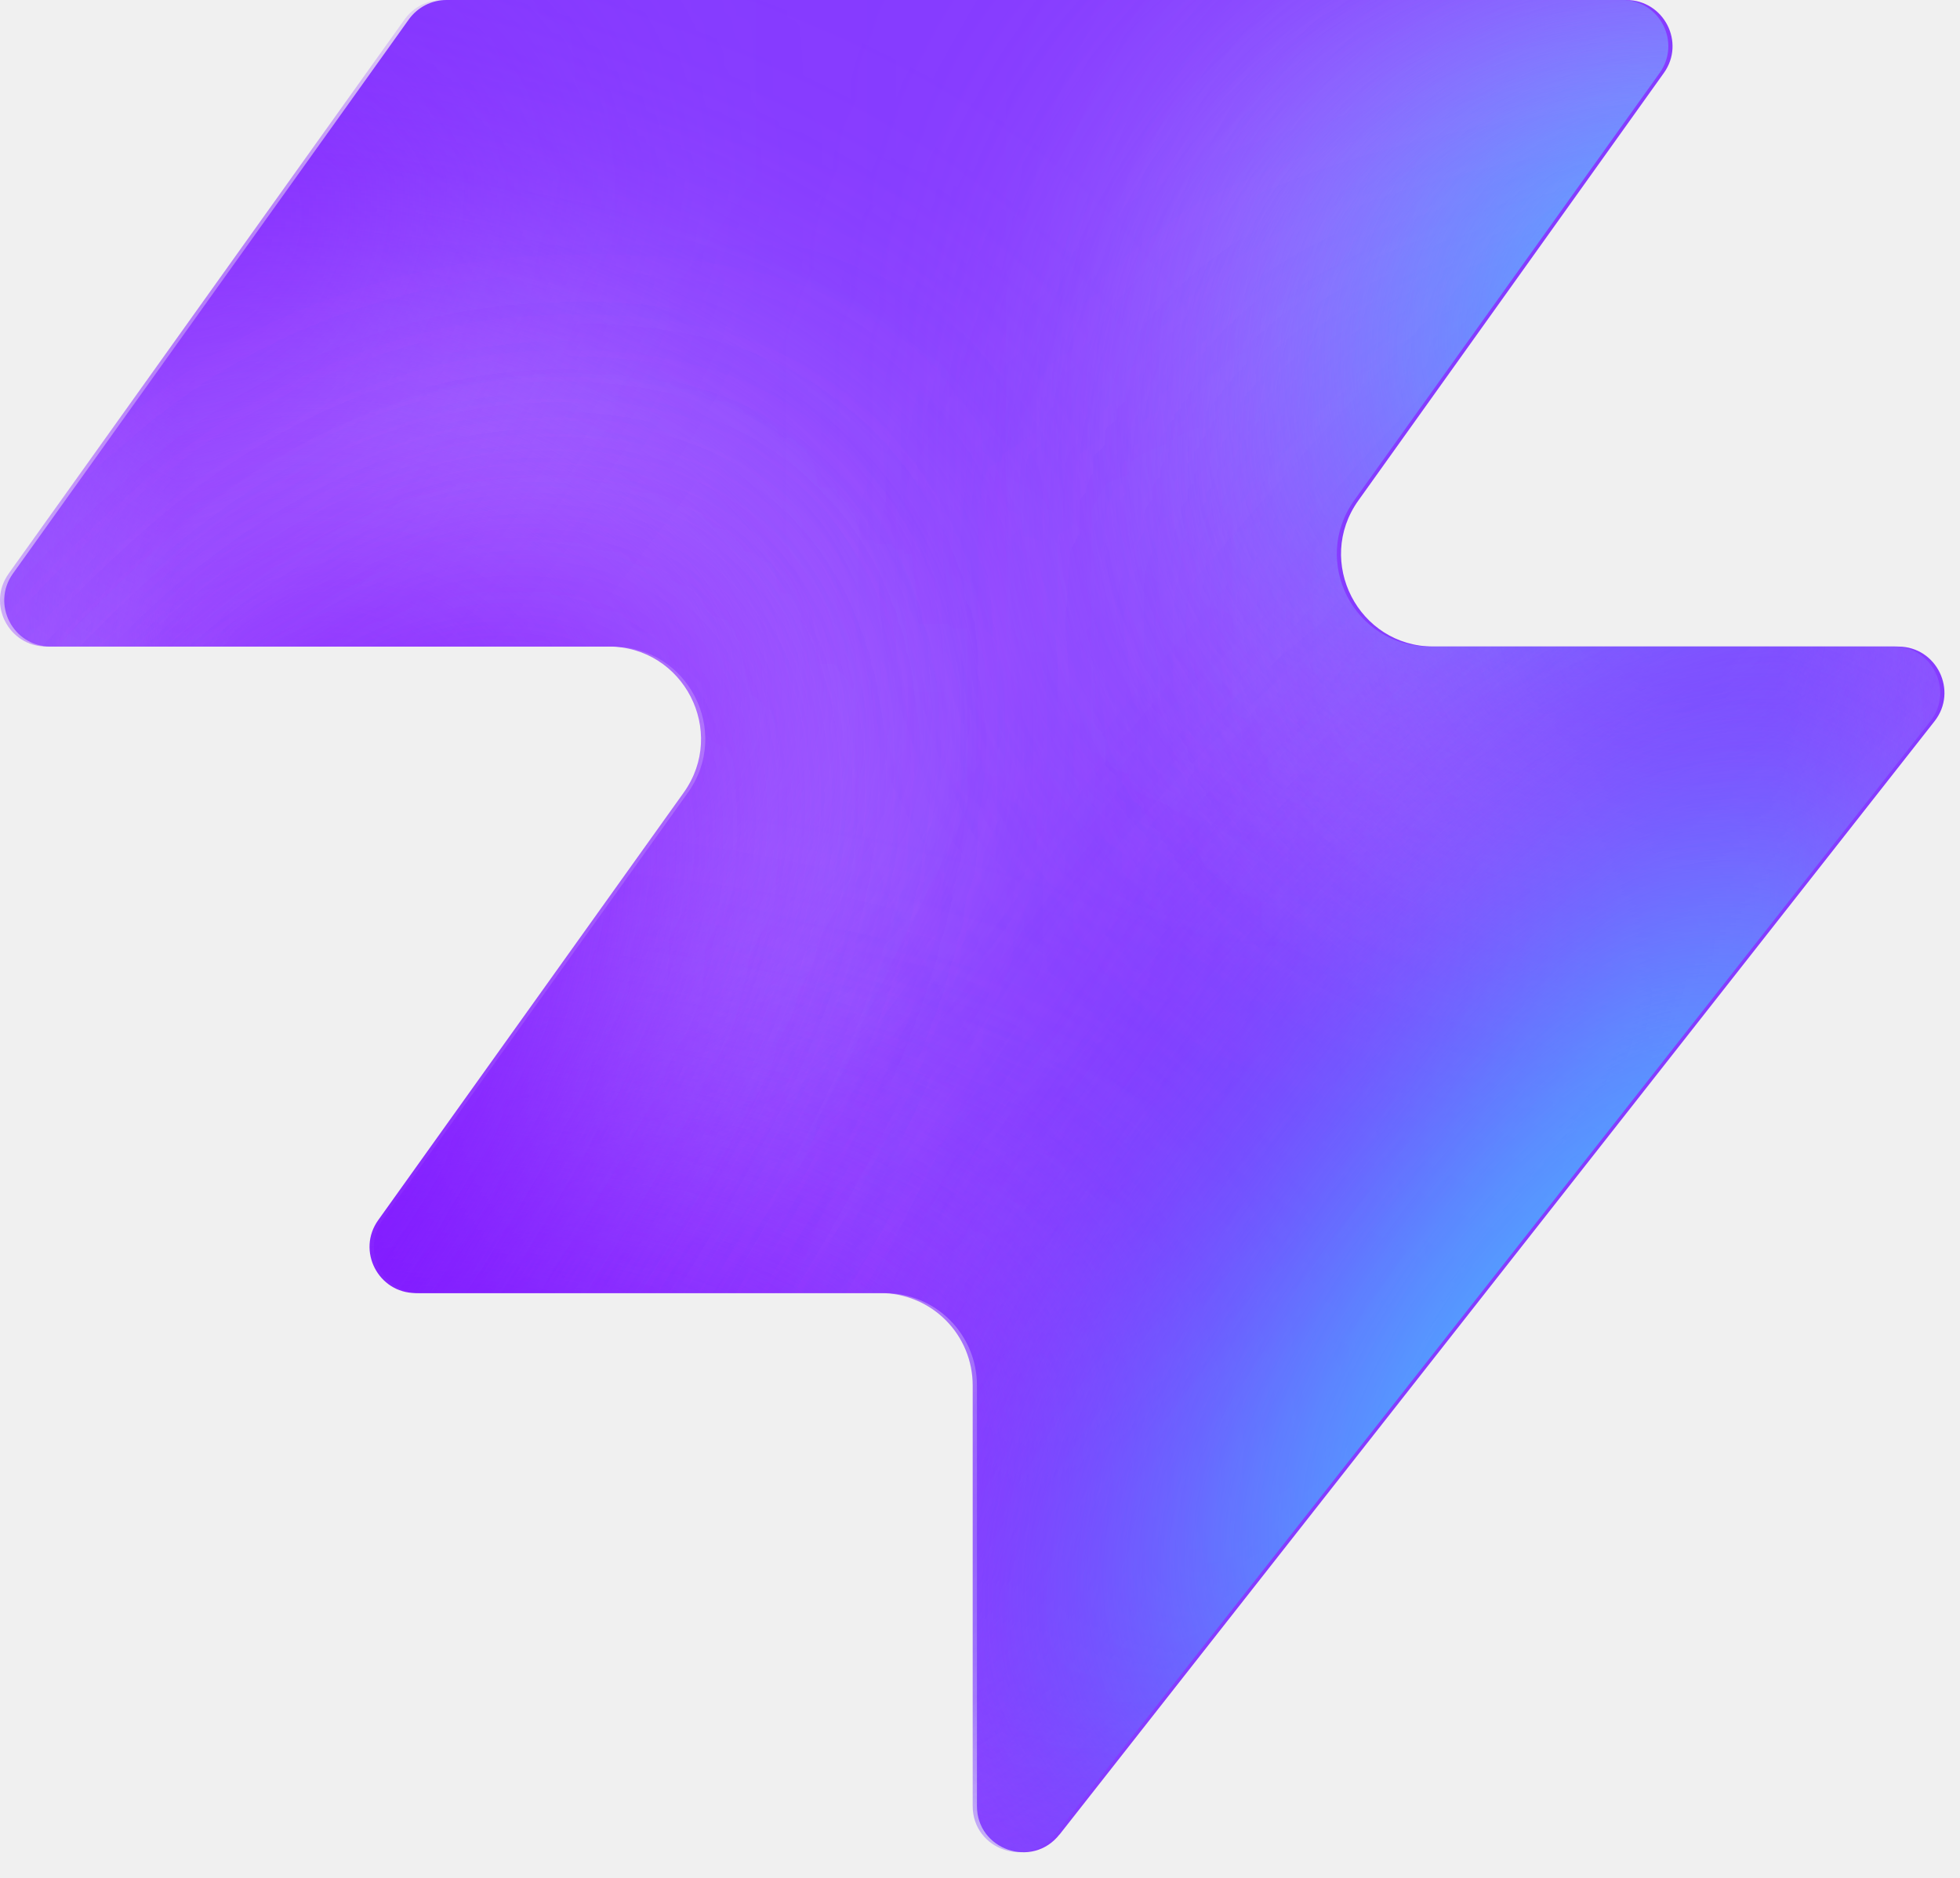
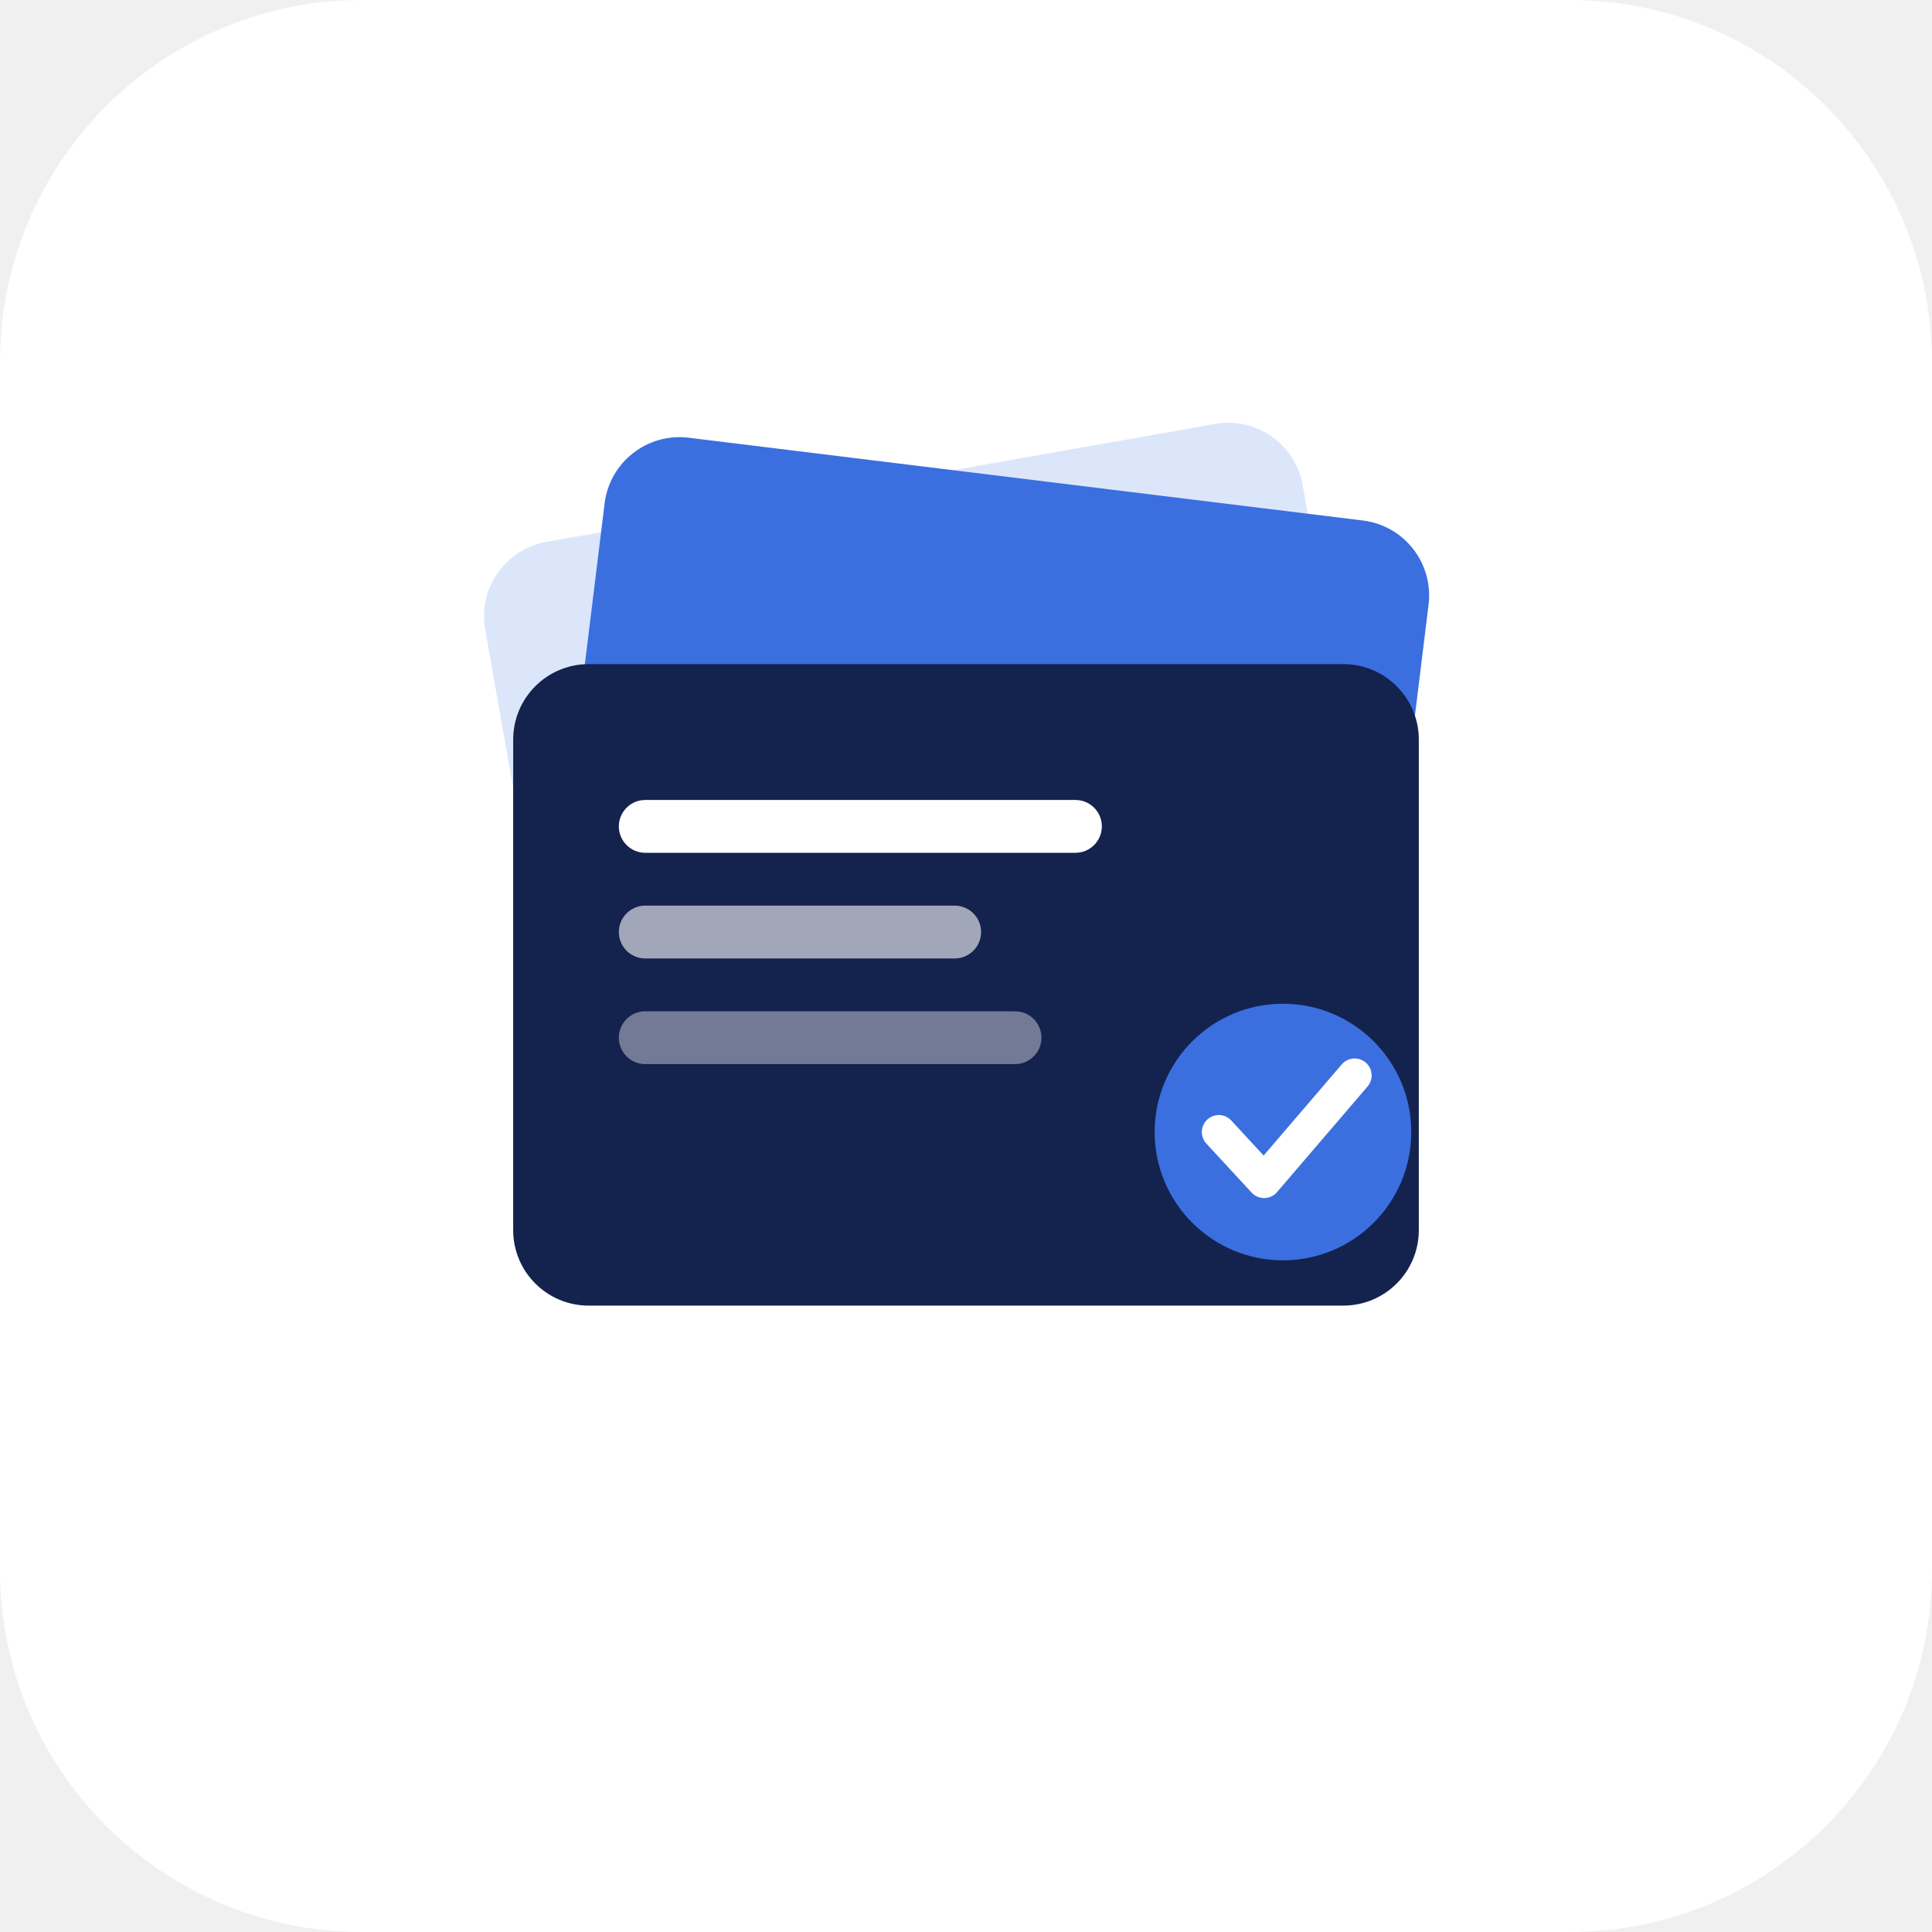
- <svg xmlns="http://www.w3.org/2000/svg" width="48" height="46" fill="none" viewBox="0 0 48 46">
-   <path fill="#863bff" d="M25.946 44.938c-.664.845-2.021.375-2.021-.698V33.937a2.26 2.26 0 0 0-2.262-2.262H10.287c-.92 0-1.456-1.04-.92-1.788l7.48-10.471c1.07-1.497 0-3.578-1.842-3.578H1.237c-.92 0-1.456-1.04-.92-1.788L10.013.474c.214-.297.556-.474.92-.474h28.894c.92 0 1.456 1.04.92 1.788l-7.48 10.471c-1.07 1.498 0 3.579 1.842 3.579h11.377c.943 0 1.473 1.088.89 1.83L25.947 44.94z" style="fill:#863bff;fill:color(display-p3 .525 .23 1);fill-opacity:1" />
-   <mask id="a" width="48" height="46" x="0" y="0" maskUnits="userSpaceOnUse" style="mask-type:alpha">
-     <path fill="#000" d="M25.842 44.938c-.664.844-2.021.375-2.021-.698V33.937a2.26 2.26 0 0 0-2.262-2.262H10.183c-.92 0-1.456-1.04-.92-1.788l7.48-10.471c1.07-1.498 0-3.579-1.842-3.579H1.133c-.92 0-1.456-1.04-.92-1.787L9.91.473c.214-.297.556-.474.92-.474h28.894c.92 0 1.456 1.04.92 1.788l-7.48 10.471c-1.07 1.498 0 3.578 1.842 3.578h11.377c.943 0 1.473 1.088.89 1.832L25.843 44.94z" style="fill:#000;fill-opacity:1" />
-   </mask>
-   <g mask="url(#a)">
-     <g filter="url(#b)">
-       <ellipse cx="5.508" cy="14.704" fill="#ede6ff" rx="5.508" ry="14.704" style="fill:#ede6ff;fill:color(display-p3 .927 .903 1);fill-opacity:1" transform="matrix(.00324 1 1 -.00324 -4.47 31.516)" />
-     </g>
-     <g filter="url(#c)">
-       <ellipse cx="10.399" cy="29.851" fill="#ede6ff" rx="10.399" ry="29.851" style="fill:#ede6ff;fill:color(display-p3 .927 .903 1);fill-opacity:1" transform="matrix(.00324 1 1 -.00324 -39.328 7.883)" />
-     </g>
-     <g filter="url(#d)">
-       <ellipse cx="5.508" cy="30.487" fill="#7e14ff" rx="5.508" ry="30.487" style="fill:#7e14ff;fill:color(display-p3 .492 .077 1);fill-opacity:1" transform="rotate(89.814 -25.913 -14.639)scale(1 -1)" />
-     </g>
-     <g filter="url(#e)">
-       <ellipse cx="5.508" cy="30.599" fill="#7e14ff" rx="5.508" ry="30.599" style="fill:#7e14ff;fill:color(display-p3 .492 .077 1);fill-opacity:1" transform="rotate(89.814 -32.644 -3.334)scale(1 -1)" />
-     </g>
-     <g filter="url(#f)">
-       <ellipse cx="5.508" cy="30.599" fill="#7e14ff" rx="5.508" ry="30.599" style="fill:#7e14ff;fill:color(display-p3 .492 .077 1);fill-opacity:1" transform="matrix(.00324 1 1 -.00324 -34.34 30.47)" />
-     </g>
-     <g filter="url(#g)">
-       <ellipse cx="14.072" cy="22.078" fill="#ede6ff" rx="14.072" ry="22.078" style="fill:#ede6ff;fill:color(display-p3 .927 .903 1);fill-opacity:1" transform="rotate(93.35 24.506 48.493)scale(-1 1)" />
-     </g>
-     <g filter="url(#h)">
-       <ellipse cx="3.47" cy="21.501" fill="#7e14ff" rx="3.47" ry="21.501" style="fill:#7e14ff;fill:color(display-p3 .492 .077 1);fill-opacity:1" transform="rotate(89.009 28.708 47.59)scale(-1 1)" />
-     </g>
-     <g filter="url(#i)">
-       <ellipse cx="3.47" cy="21.501" fill="#7e14ff" rx="3.47" ry="21.501" style="fill:#7e14ff;fill:color(display-p3 .492 .077 1);fill-opacity:1" transform="rotate(89.009 28.708 47.59)scale(-1 1)" />
-     </g>
-     <g filter="url(#j)">
-       <ellipse cx=".387" cy="8.972" fill="#7e14ff" rx="4.407" ry="29.108" style="fill:#7e14ff;fill:color(display-p3 .492 .077 1);fill-opacity:1" transform="rotate(39.51 .387 8.972)" />
-     </g>
-     <g filter="url(#k)">
-       <ellipse cx="47.523" cy="-6.092" fill="#7e14ff" rx="4.407" ry="29.108" style="fill:#7e14ff;fill:color(display-p3 .492 .077 1);fill-opacity:1" transform="rotate(37.892 47.523 -6.092)" />
-     </g>
-     <g filter="url(#l)">
-       <ellipse cx="41.412" cy="6.333" fill="#47bfff" rx="5.971" ry="9.665" style="fill:#47bfff;fill:color(display-p3 .28 .748 1);fill-opacity:1" transform="rotate(37.892 41.412 6.333)" />
-     </g>
-     <g filter="url(#m)">
-       <ellipse cx="-1.879" cy="38.332" fill="#7e14ff" rx="4.407" ry="29.108" style="fill:#7e14ff;fill:color(display-p3 .492 .077 1);fill-opacity:1" transform="rotate(37.892 -1.88 38.332)" />
-     </g>
-     <g filter="url(#n)">
-       <ellipse cx="-1.879" cy="38.332" fill="#7e14ff" rx="4.407" ry="29.108" style="fill:#7e14ff;fill:color(display-p3 .492 .077 1);fill-opacity:1" transform="rotate(37.892 -1.88 38.332)" />
-     </g>
-     <g filter="url(#o)">
-       <ellipse cx="35.651" cy="29.907" fill="#7e14ff" rx="4.407" ry="29.108" style="fill:#7e14ff;fill:color(display-p3 .492 .077 1);fill-opacity:1" transform="rotate(37.892 35.651 29.907)" />
-     </g>
-     <g filter="url(#p)">
-       <ellipse cx="38.418" cy="32.4" fill="#47bfff" rx="5.971" ry="15.297" style="fill:#47bfff;fill:color(display-p3 .28 .748 1);fill-opacity:1" transform="rotate(37.892 38.418 32.4)" />
-     </g>
+ <svg xmlns="http://www.w3.org/2000/svg" viewBox="0 0 512 512">
+   <defs>
+     <style>
+       .navy{fill:#14224E;}
+       .blue{fill:#3B6FE0;}
+       .pale{fill:#DCE6FB;}
+       .white{fill:#FFFFFF;}
+     </style>
+   </defs>
+   <rect width="512" height="512" rx="96" fill="#FFFFFF" />
+   <g transform="rotate(-10 256 256)">
+     <rect x="146" y="126" width="220" height="160" rx="20" class="pale" />
  </g>
-   <defs>
-     <filter id="b" width="60.045" height="41.654" x="-19.77" y="16.149" color-interpolation-filters="sRGB" filterUnits="userSpaceOnUse">
-       <feFlood flood-opacity="0" result="BackgroundImageFix" />
-       <feBlend in="SourceGraphic" in2="BackgroundImageFix" result="shape" />
-       <feGaussianBlur result="effect1_foregroundBlur_2002_17158" stdDeviation="7.659" />
-     </filter>
-     <filter id="c" width="90.34" height="51.437" x="-54.613" y="-7.533" color-interpolation-filters="sRGB" filterUnits="userSpaceOnUse">
-       <feFlood flood-opacity="0" result="BackgroundImageFix" />
-       <feBlend in="SourceGraphic" in2="BackgroundImageFix" result="shape" />
-       <feGaussianBlur result="effect1_foregroundBlur_2002_17158" stdDeviation="7.659" />
-     </filter>
-     <filter id="d" width="79.355" height="29.4" x="-49.64" y="2.03" color-interpolation-filters="sRGB" filterUnits="userSpaceOnUse">
-       <feFlood flood-opacity="0" result="BackgroundImageFix" />
-       <feBlend in="SourceGraphic" in2="BackgroundImageFix" result="shape" />
-       <feGaussianBlur result="effect1_foregroundBlur_2002_17158" stdDeviation="4.596" />
-     </filter>
-     <filter id="e" width="79.579" height="29.4" x="-45.045" y="20.029" color-interpolation-filters="sRGB" filterUnits="userSpaceOnUse">
-       <feFlood flood-opacity="0" result="BackgroundImageFix" />
-       <feBlend in="SourceGraphic" in2="BackgroundImageFix" result="shape" />
-       <feGaussianBlur result="effect1_foregroundBlur_2002_17158" stdDeviation="4.596" />
-     </filter>
-     <filter id="f" width="79.579" height="29.4" x="-43.513" y="21.178" color-interpolation-filters="sRGB" filterUnits="userSpaceOnUse">
-       <feFlood flood-opacity="0" result="BackgroundImageFix" />
-       <feBlend in="SourceGraphic" in2="BackgroundImageFix" result="shape" />
-       <feGaussianBlur result="effect1_foregroundBlur_2002_17158" stdDeviation="4.596" />
-     </filter>
-     <filter id="g" width="74.749" height="58.852" x="15.756" y="-17.901" color-interpolation-filters="sRGB" filterUnits="userSpaceOnUse">
-       <feFlood flood-opacity="0" result="BackgroundImageFix" />
-       <feBlend in="SourceGraphic" in2="BackgroundImageFix" result="shape" />
-       <feGaussianBlur result="effect1_foregroundBlur_2002_17158" stdDeviation="7.659" />
-     </filter>
-     <filter id="h" width="61.377" height="25.362" x="23.548" y="2.284" color-interpolation-filters="sRGB" filterUnits="userSpaceOnUse">
-       <feFlood flood-opacity="0" result="BackgroundImageFix" />
-       <feBlend in="SourceGraphic" in2="BackgroundImageFix" result="shape" />
-       <feGaussianBlur result="effect1_foregroundBlur_2002_17158" stdDeviation="4.596" />
-     </filter>
-     <filter id="i" width="61.377" height="25.362" x="23.548" y="2.284" color-interpolation-filters="sRGB" filterUnits="userSpaceOnUse">
-       <feFlood flood-opacity="0" result="BackgroundImageFix" />
-       <feBlend in="SourceGraphic" in2="BackgroundImageFix" result="shape" />
-       <feGaussianBlur result="effect1_foregroundBlur_2002_17158" stdDeviation="4.596" />
-     </filter>
-     <filter id="j" width="56.045" height="63.649" x="-27.636" y="-22.853" color-interpolation-filters="sRGB" filterUnits="userSpaceOnUse">
-       <feFlood flood-opacity="0" result="BackgroundImageFix" />
-       <feBlend in="SourceGraphic" in2="BackgroundImageFix" result="shape" />
-       <feGaussianBlur result="effect1_foregroundBlur_2002_17158" stdDeviation="4.596" />
-     </filter>
-     <filter id="k" width="54.814" height="64.646" x="20.116" y="-38.415" color-interpolation-filters="sRGB" filterUnits="userSpaceOnUse">
-       <feFlood flood-opacity="0" result="BackgroundImageFix" />
-       <feBlend in="SourceGraphic" in2="BackgroundImageFix" result="shape" />
-       <feGaussianBlur result="effect1_foregroundBlur_2002_17158" stdDeviation="4.596" />
-     </filter>
-     <filter id="l" width="33.541" height="35.313" x="24.641" y="-11.323" color-interpolation-filters="sRGB" filterUnits="userSpaceOnUse">
-       <feFlood flood-opacity="0" result="BackgroundImageFix" />
-       <feBlend in="SourceGraphic" in2="BackgroundImageFix" result="shape" />
-       <feGaussianBlur result="effect1_foregroundBlur_2002_17158" stdDeviation="4.596" />
-     </filter>
-     <filter id="m" width="54.814" height="64.646" x="-29.286" y="6.009" color-interpolation-filters="sRGB" filterUnits="userSpaceOnUse">
-       <feFlood flood-opacity="0" result="BackgroundImageFix" />
-       <feBlend in="SourceGraphic" in2="BackgroundImageFix" result="shape" />
-       <feGaussianBlur result="effect1_foregroundBlur_2002_17158" stdDeviation="4.596" />
-     </filter>
-     <filter id="n" width="54.814" height="64.646" x="-29.286" y="6.009" color-interpolation-filters="sRGB" filterUnits="userSpaceOnUse">
-       <feFlood flood-opacity="0" result="BackgroundImageFix" />
-       <feBlend in="SourceGraphic" in2="BackgroundImageFix" result="shape" />
-       <feGaussianBlur result="effect1_foregroundBlur_2002_17158" stdDeviation="4.596" />
-     </filter>
-     <filter id="o" width="54.814" height="64.646" x="8.244" y="-2.416" color-interpolation-filters="sRGB" filterUnits="userSpaceOnUse">
-       <feFlood flood-opacity="0" result="BackgroundImageFix" />
-       <feBlend in="SourceGraphic" in2="BackgroundImageFix" result="shape" />
-       <feGaussianBlur result="effect1_foregroundBlur_2002_17158" stdDeviation="4.596" />
-     </filter>
-     <filter id="p" width="39.409" height="43.623" x="18.713" y="10.588" color-interpolation-filters="sRGB" filterUnits="userSpaceOnUse">
-       <feFlood flood-opacity="0" result="BackgroundImageFix" />
-       <feBlend in="SourceGraphic" in2="BackgroundImageFix" result="shape" />
-       <feGaussianBlur result="effect1_foregroundBlur_2002_17158" stdDeviation="4.596" />
-     </filter>
-   </defs>
+   <g transform="rotate(7 256 256)">
+     <rect x="146" y="126" width="220" height="160" rx="20" class="blue" />
+   </g>
+   <rect x="136" y="176" width="240" height="170" rx="20" class="navy" />
+   <rect x="164" y="212" width="128" height="14" rx="7" class="white" />
+   <rect x="164" y="240" width="96" height="14" rx="7" class="white" opacity="0.6" />
+   <rect x="164" y="268" width="112" height="14" rx="7" class="white" opacity="0.4" />
+   <circle cx="340" cy="300" r="34" class="blue" />
+   <path d="M323 300 l12 13 l24 -28" stroke="#FFFFFF" stroke-width="9" fill="none" stroke-linecap="round" stroke-linejoin="round" />
</svg>
